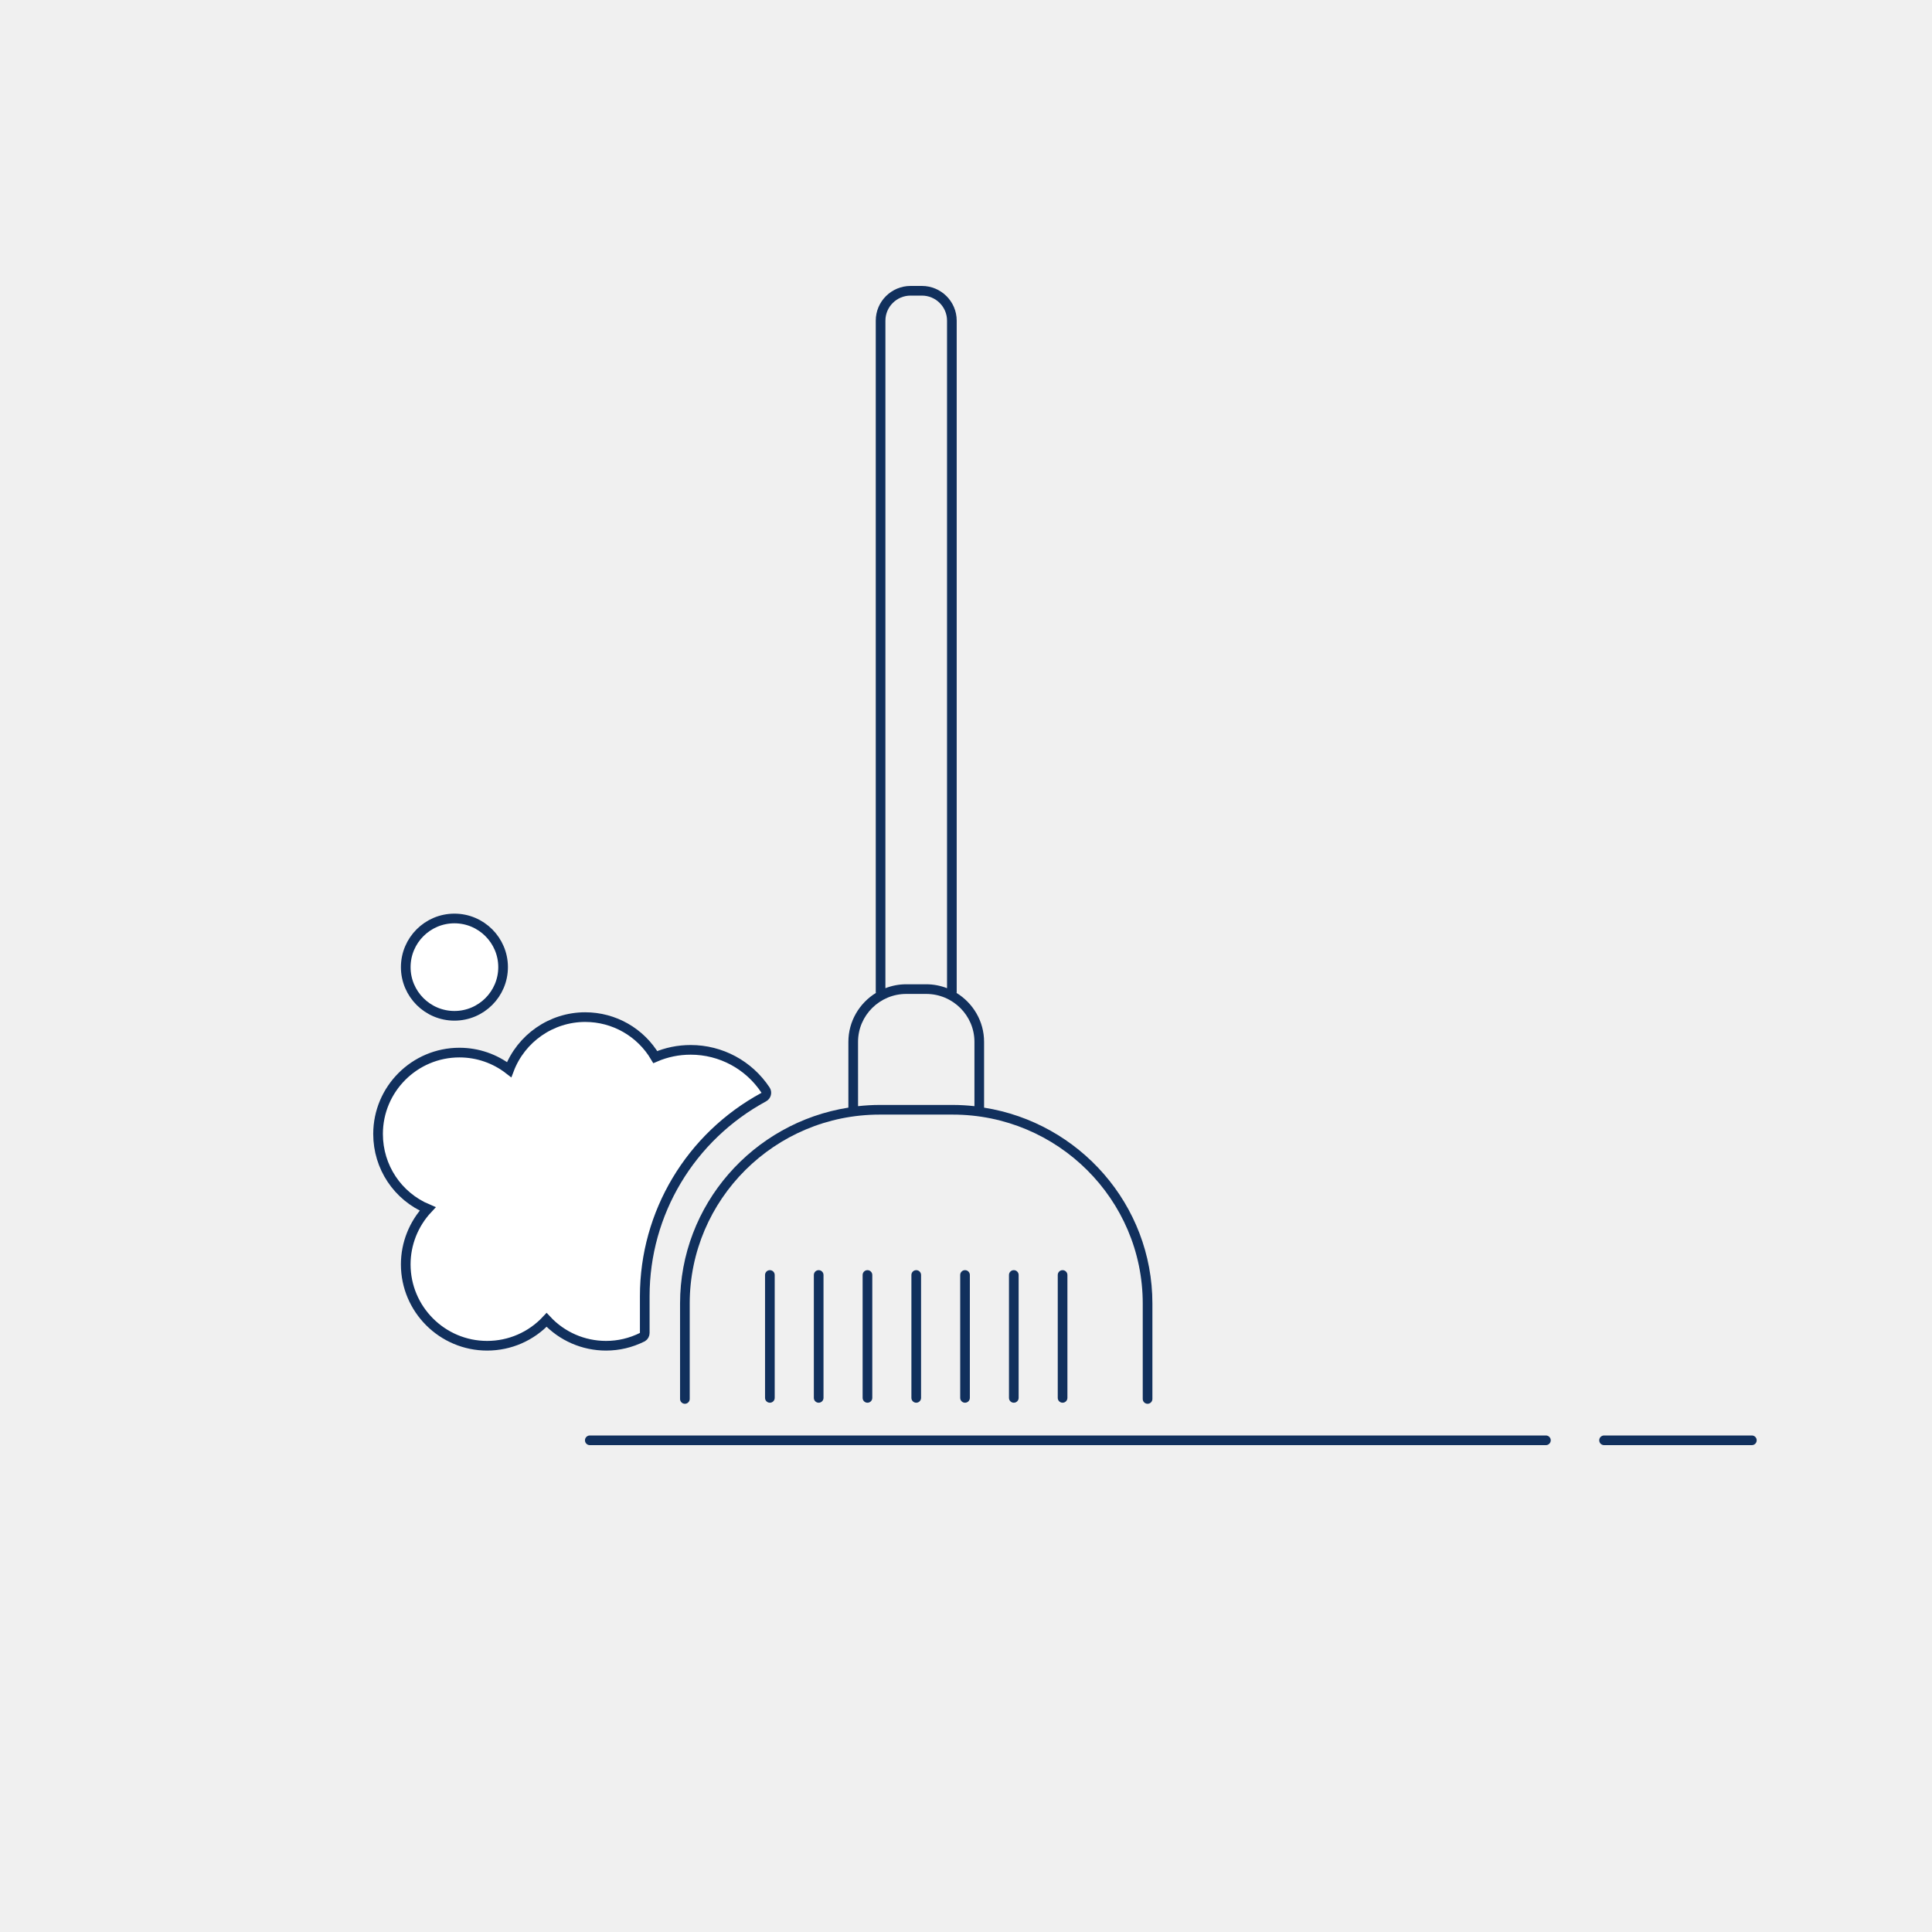
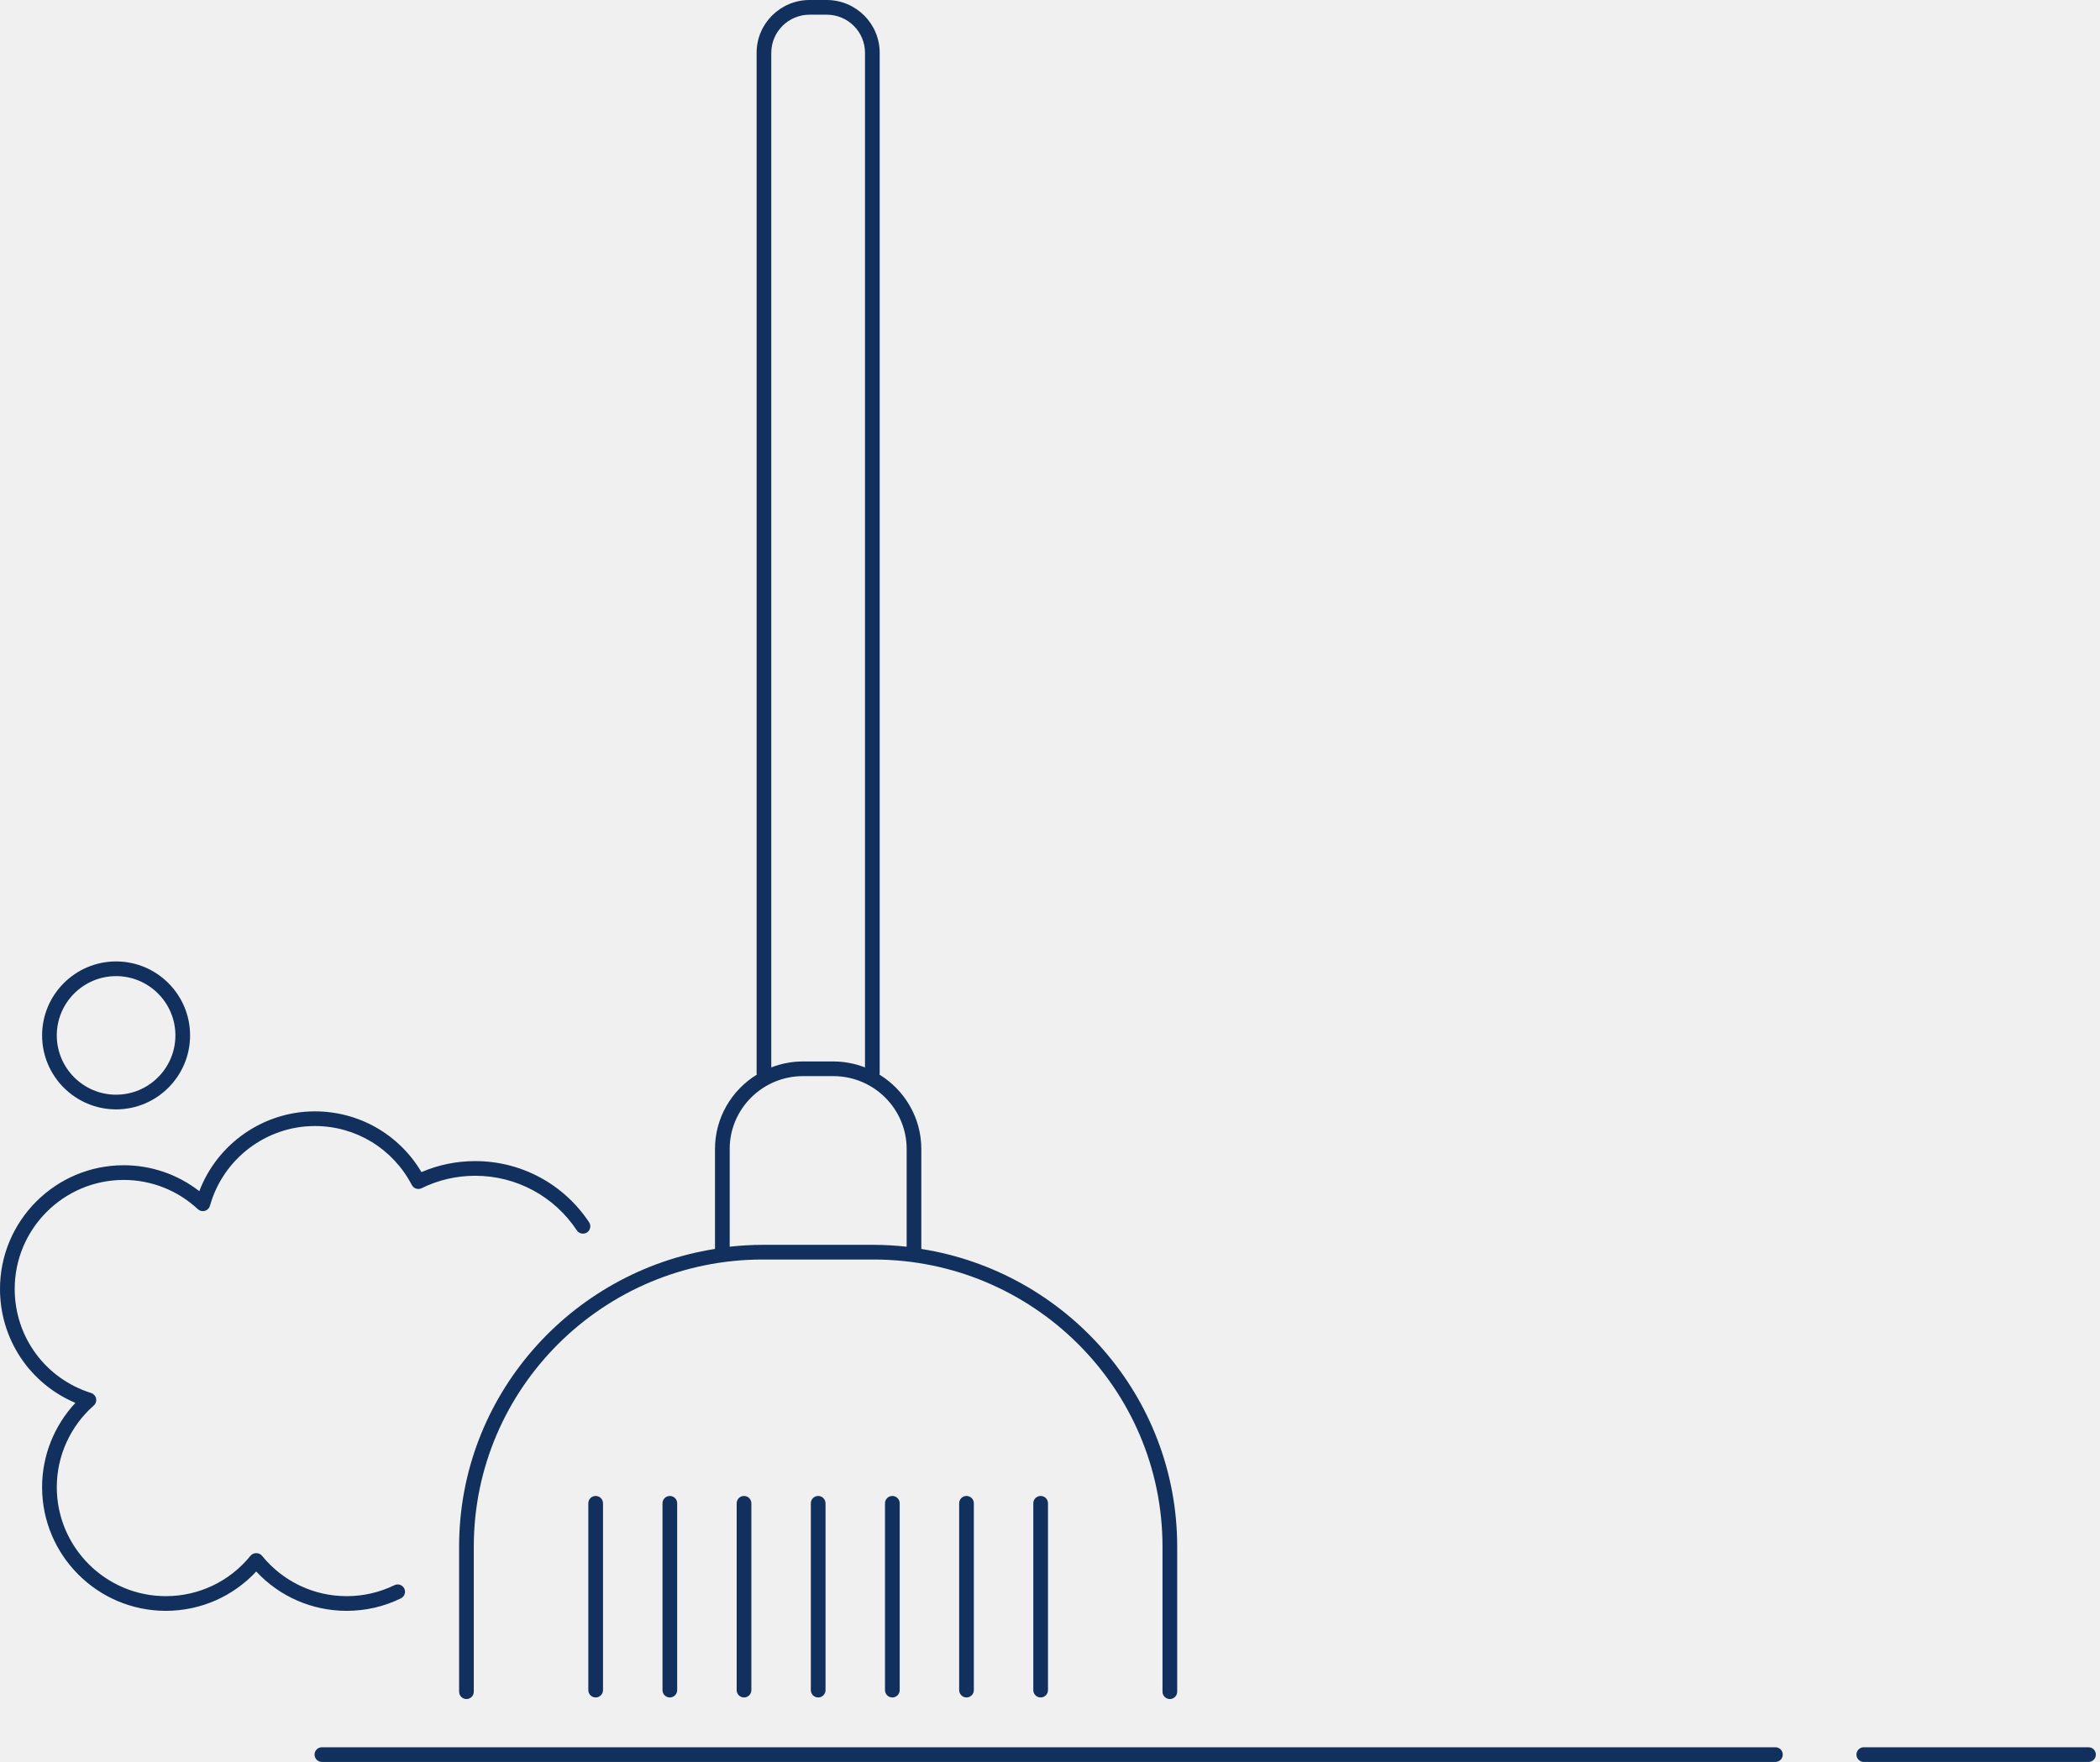
- <svg xmlns="http://www.w3.org/2000/svg" version="1.1" x="0px" y="0px" width="200px" height="200px" viewBox="0 0 200 200" enable-background="new 0 0 200 200" xml:space="preserve">
-   <g id="Layer_1">
- </g>
-   <g id="Layer_2">
-     <g>
-       <path d="M160.033,148.6H61.055c-0.275,0-0.5,0.225-0.5,0.5s0.225,0.5,0.5,0.5h98.978c0.275,0,0.5-0.225,0.5-0.5    S160.309,148.6,160.033,148.6z" fill="#11305D" />
-       <path d="M181.352,148.6h-15.301c-0.277,0-0.5,0.225-0.5,0.5s0.223,0.5,0.5,0.5h15.301c0.277,0,0.5-0.225,0.5-0.5    S181.629,148.6,181.352,148.6z" fill="#11305D" />
-       <path d="M47.042,105.156c2.778,0,5.038-2.26,5.038-5.039c0-2.776-2.26-5.037-5.038-5.037c-2.777,0-5.039,2.261-5.039,5.037    C42.002,102.896,44.264,105.156,47.042,105.156z" fill="#fff" stroke="#11305D" />
-       <path d="M70.399,134.938v9.881c0,0.275,0.224,0.5,0.5,0.5c0.275,0,0.5-0.225,0.5-0.5v-9.881c0-10.781,8.82-19.555,19.662-19.555    h7.564c10.847,0,19.671,8.771,19.671,19.555v9.881c0,0.275,0.223,0.5,0.5,0.5c0.275,0,0.5-0.225,0.5-0.5v-9.881    c0-10.232-7.566-18.719-17.424-20.275v-6.809c0-2.139-1.145-4.014-2.851-5.066c0.005-0.023,0.016-0.045,0.016-0.07V33.19    c0-1.979-1.618-3.59-3.605-3.59h-1.166c-1.989,0-3.608,1.61-3.608,3.59v69.527c0,0.023,0.011,0.047,0.015,0.07    c-1.705,1.053-2.849,2.928-2.849,5.066v6.807C77.967,116.215,70.399,124.703,70.399,134.938z M91.658,33.19    c0-1.428,1.17-2.59,2.608-2.59h1.166c1.438,0,2.605,1.162,2.605,2.59v69.107c-0.671-0.26-1.398-0.406-2.16-0.406h-2.062    c-0.762,0-1.487,0.146-2.158,0.406L91.658,33.19L91.658,33.19z M88.824,107.854c0-2.736,2.239-4.963,4.993-4.963h2.062    c2.755,0,4.995,2.227,4.995,4.963v6.656c-0.738-0.08-1.486-0.127-2.247-0.127h-7.563c-0.758,0-1.502,0.047-2.238,0.127    L88.824,107.854L88.824,107.854z" fill="#11305D" />
-       <path d="M79.197,131.986v12.723c0,0.277,0.224,0.5,0.5,0.5s0.5-0.223,0.5-0.5v-12.723c0-0.277-0.224-0.5-0.5-0.5    S79.197,131.709,79.197,131.986z" fill="#11305D" />
-       <path d="M84.249,131.986v12.723c0,0.277,0.225,0.5,0.5,0.5s0.5-0.223,0.5-0.5v-12.723c0-0.277-0.225-0.5-0.5-0.5    S84.249,131.709,84.249,131.986z" fill="#11305D" />
-       <path d="M89.299,131.986v12.723c0,0.277,0.225,0.5,0.5,0.5c0.276,0,0.5-0.223,0.5-0.5v-12.723c0-0.277-0.224-0.5-0.5-0.5    C89.524,131.486,89.299,131.709,89.299,131.986z" fill="#11305D" />
-       <path d="M94.348,131.986v12.723c0,0.277,0.225,0.5,0.5,0.5c0.276,0,0.5-0.223,0.5-0.5v-12.723c0-0.277-0.224-0.5-0.5-0.5    C94.573,131.486,94.348,131.709,94.348,131.986z" fill="#11305D" />
-       <path d="M99.399,131.986v12.723c0,0.277,0.224,0.5,0.5,0.5c0.275,0,0.5-0.223,0.5-0.5v-12.723c0-0.277-0.225-0.5-0.5-0.5    C99.623,131.486,99.399,131.709,99.399,131.986z" fill="#11305D" />
-       <path d="M104.449,131.986v12.723c0,0.277,0.223,0.5,0.5,0.5c0.275,0,0.5-0.223,0.5-0.5v-12.723c0-0.277-0.225-0.5-0.5-0.5    C104.672,131.486,104.449,131.709,104.449,131.986z" fill="#11305D" />
-       <path d="M109.498,131.986v12.723c0,0.277,0.225,0.5,0.5,0.5s0.5-0.223,0.5-0.5v-12.723c0-0.277-0.225-0.5-0.5-0.5    S109.498,131.709,109.498,131.986z" fill="#11305D" />
-       <path d="M66.516,138.41c0.144-0.092,0.229-0.25,0.229-0.42v-3.811c0-8.598,4.722-16.494,12.323-20.609    c0.123-0.066,0.215-0.189,0.248-0.326c0.035-0.137,0.01-0.279-0.067-0.396c-1.728-2.609-4.625-4.168-7.751-4.168    c-1.275,0-2.506,0.252-3.664,0.75c-1.516-2.562-4.255-4.139-7.256-4.139c-3.508,0-6.643,2.201-7.871,5.438    c-1.473-1.145-3.273-1.766-5.146-1.766c-4.646,0-8.424,3.779-8.424,8.426c0,3.426,2.032,6.447,5.135,7.758    c-1.45,1.555-2.27,3.604-2.27,5.74c0,4.645,3.78,8.424,8.426,8.424c2.353,0,4.563-0.969,6.156-2.678    c1.594,1.709,3.807,2.678,6.156,2.678C64.036,139.309,65.278,139.023,66.516,138.41z" stroke="#11305D" fill="#fff" />
-     </g>
-   </g>
+ <svg xmlns="http://www.w3.org/2000/svg" width="143" height="120" viewBox="0 0 143 120" fill="none">
+   <path d="M120.897 119.001H21.92C21.644 119.001 21.42 119.225 21.42 119.501C21.42 119.777 21.644 120.001 21.92 120.001H120.898C121.174 120.001 121.398 119.777 121.398 119.501C121.398 119.225 121.174 119.001 120.897 119.001Z" fill="#11305D" />
+   <path d="M142.217 119.001H126.915C126.639 119.001 126.415 119.225 126.415 119.501C126.415 119.777 126.639 120.001 126.915 120.001H142.217C142.493 120.001 142.717 119.777 142.717 119.501C142.717 119.225 142.494 119.001 142.217 119.001Z" fill="#11305D" />
+   <path d="M7.906 75.557C10.684 75.557 12.944 73.296 12.944 70.518C12.944 67.741 10.684 65.481 7.906 65.481C5.128 65.481 2.867 67.741 2.867 70.518C2.867 73.296 5.128 75.557 7.906 75.557ZM7.906 66.481C10.133 66.481 11.944 68.292 11.944 70.518C11.944 72.746 10.132 74.557 7.906 74.557C5.679 74.557 3.867 72.745 3.867 70.518C3.867 68.292 5.679 66.481 7.906 66.481Z" fill="#11305D" />
+   <path d="M31.263 105.338V115.218C31.263 115.494 31.487 115.718 31.763 115.718C32.039 115.718 32.263 115.494 32.263 115.218V105.338C32.263 94.556 41.084 85.783 51.926 85.783H59.49C70.337 85.783 79.161 94.555 79.161 105.338V115.218C79.161 115.494 79.385 115.718 79.661 115.718C79.937 115.718 80.161 115.494 80.161 115.218V105.338C80.161 95.105 72.595 86.619 62.737 85.063V78.255C62.737 76.115 61.594 74.24 59.887 73.189C59.891 73.165 59.902 73.142 59.902 73.117V3.59C59.902 1.611 58.284 0 56.296 0H55.13C53.14 0 51.522 1.61 51.522 3.59V73.116C51.522 73.141 51.533 73.163 51.537 73.188C49.83 74.24 48.688 76.115 48.688 78.254V85.061C38.831 86.616 31.263 95.103 31.263 105.338ZM52.522 3.59C52.522 2.162 53.692 1 55.13 1H56.296C57.733 1 58.902 2.162 58.902 3.59V72.7C58.231 72.44 57.504 72.293 56.741 72.293H54.679C53.917 72.293 53.191 72.44 52.52 72.699V3.59H52.522ZM49.688 78.255C49.688 75.519 51.928 73.292 54.681 73.292H56.743C59.497 73.292 61.739 75.519 61.739 78.255V84.91C61 84.83 60.252 84.783 59.492 84.783H51.928C51.171 84.783 50.425 84.83 49.689 84.909V78.255H49.688Z" fill="#11305D" />
+   <path d="M40.062 102.386V115.11C40.062 115.386 40.286 115.61 40.562 115.61C40.838 115.61 41.062 115.386 41.062 115.11V102.386C41.062 102.11 40.838 101.886 40.562 101.886C40.286 101.886 40.062 102.11 40.062 102.386Z" fill="#11305D" />
+   <path d="M45.113 102.386V115.11C45.113 115.386 45.337 115.61 45.613 115.61C45.889 115.61 46.113 115.386 46.113 115.11V102.386C46.113 102.11 45.889 101.886 45.613 101.886C45.337 101.886 45.113 102.11 45.113 102.386Z" fill="#11305D" />
+   <path d="M50.164 102.386V115.11C50.164 115.386 50.388 115.61 50.664 115.61C50.94 115.61 51.164 115.386 51.164 115.11V102.386C51.164 102.11 50.94 101.886 50.664 101.886C50.388 101.886 50.164 102.11 50.164 102.386Z" fill="#11305D" />
+   <path d="M55.214 102.386V115.11C55.214 115.386 55.438 115.61 55.714 115.61C55.99 115.61 56.214 115.386 56.214 115.11V102.386C56.214 102.11 55.99 101.886 55.714 101.886C55.438 101.886 55.214 102.11 55.214 102.386Z" fill="#11305D" />
+   <path d="M60.264 102.386V115.11C60.264 115.386 60.488 115.61 60.764 115.61C61.04 115.61 61.264 115.386 61.264 115.11V102.386C61.264 102.11 61.04 101.886 60.764 101.886C60.488 101.886 60.264 102.11 60.264 102.386Z" fill="#11305D" />
+   <path d="M65.314 102.386V115.11C65.314 115.386 65.538 115.61 65.814 115.61C66.09 115.61 66.314 115.386 66.314 115.11V102.386C66.314 102.11 66.09 101.886 65.814 101.886C65.538 101.886 65.314 102.11 65.314 102.386Z" fill="#11305D" />
+   <path d="M70.363 102.386V115.11C70.363 115.386 70.587 115.61 70.863 115.61C71.139 115.61 71.363 115.386 71.363 115.11V102.386C71.363 102.11 71.139 101.886 70.863 101.886C70.587 101.886 70.363 102.11 70.363 102.386Z" fill="#11305D" />
+   <path d="M27.299 108.86C27.547 108.739 27.65 108.44 27.529 108.192C27.409 107.944 27.112 107.841 26.861 107.962C25.842 108.458 24.747 108.71 23.606 108.71C21.36 108.71 19.258 107.706 17.838 105.955C17.649 105.723 17.252 105.722 17.061 105.956C15.643 107.706 13.54 108.71 11.293 108.71C7.198 108.71 3.867 105.38 3.867 101.286C3.867 99.165 4.784 97.138 6.385 95.725C6.52 95.606 6.58 95.422 6.543 95.246C6.505 95.07 6.376 94.928 6.203 94.873C3.092 93.898 1.001 91.051 1.001 87.788C1.001 83.693 4.332 80.362 8.426 80.362C10.301 80.362 12.093 81.07 13.475 82.355C13.603 82.473 13.782 82.517 13.951 82.47C14.119 82.422 14.25 82.291 14.297 82.122C15.188 78.925 18.126 76.691 21.443 76.691C24.223 76.691 26.748 78.223 28.045 80.71C28.171 80.949 28.465 81.046 28.708 80.926C29.851 80.364 31.081 80.079 32.363 80.079C35.153 80.079 37.738 81.469 39.28 83.798C39.432 84.027 39.741 84.088 39.973 83.939C40.203 83.787 40.266 83.476 40.114 83.246C38.386 80.638 35.489 79.08 32.363 79.08C31.087 79.08 29.857 79.332 28.699 79.83C27.184 77.267 24.444 75.692 21.443 75.692C17.936 75.692 14.801 77.891 13.572 81.127C12.099 79.984 10.298 79.362 8.425 79.362C3.779 79.362 0 83.142 0 87.788C0 91.215 2.033 94.237 5.135 95.546C3.684 97.101 2.866 99.151 2.866 101.286C2.866 105.931 6.646 109.71 11.292 109.71C13.644 109.71 15.856 108.741 17.448 107.032C19.041 108.741 21.253 109.71 23.604 109.71C24.9 109.71 26.143 109.423 27.299 108.86Z" fill="#11305D" />
</svg>
